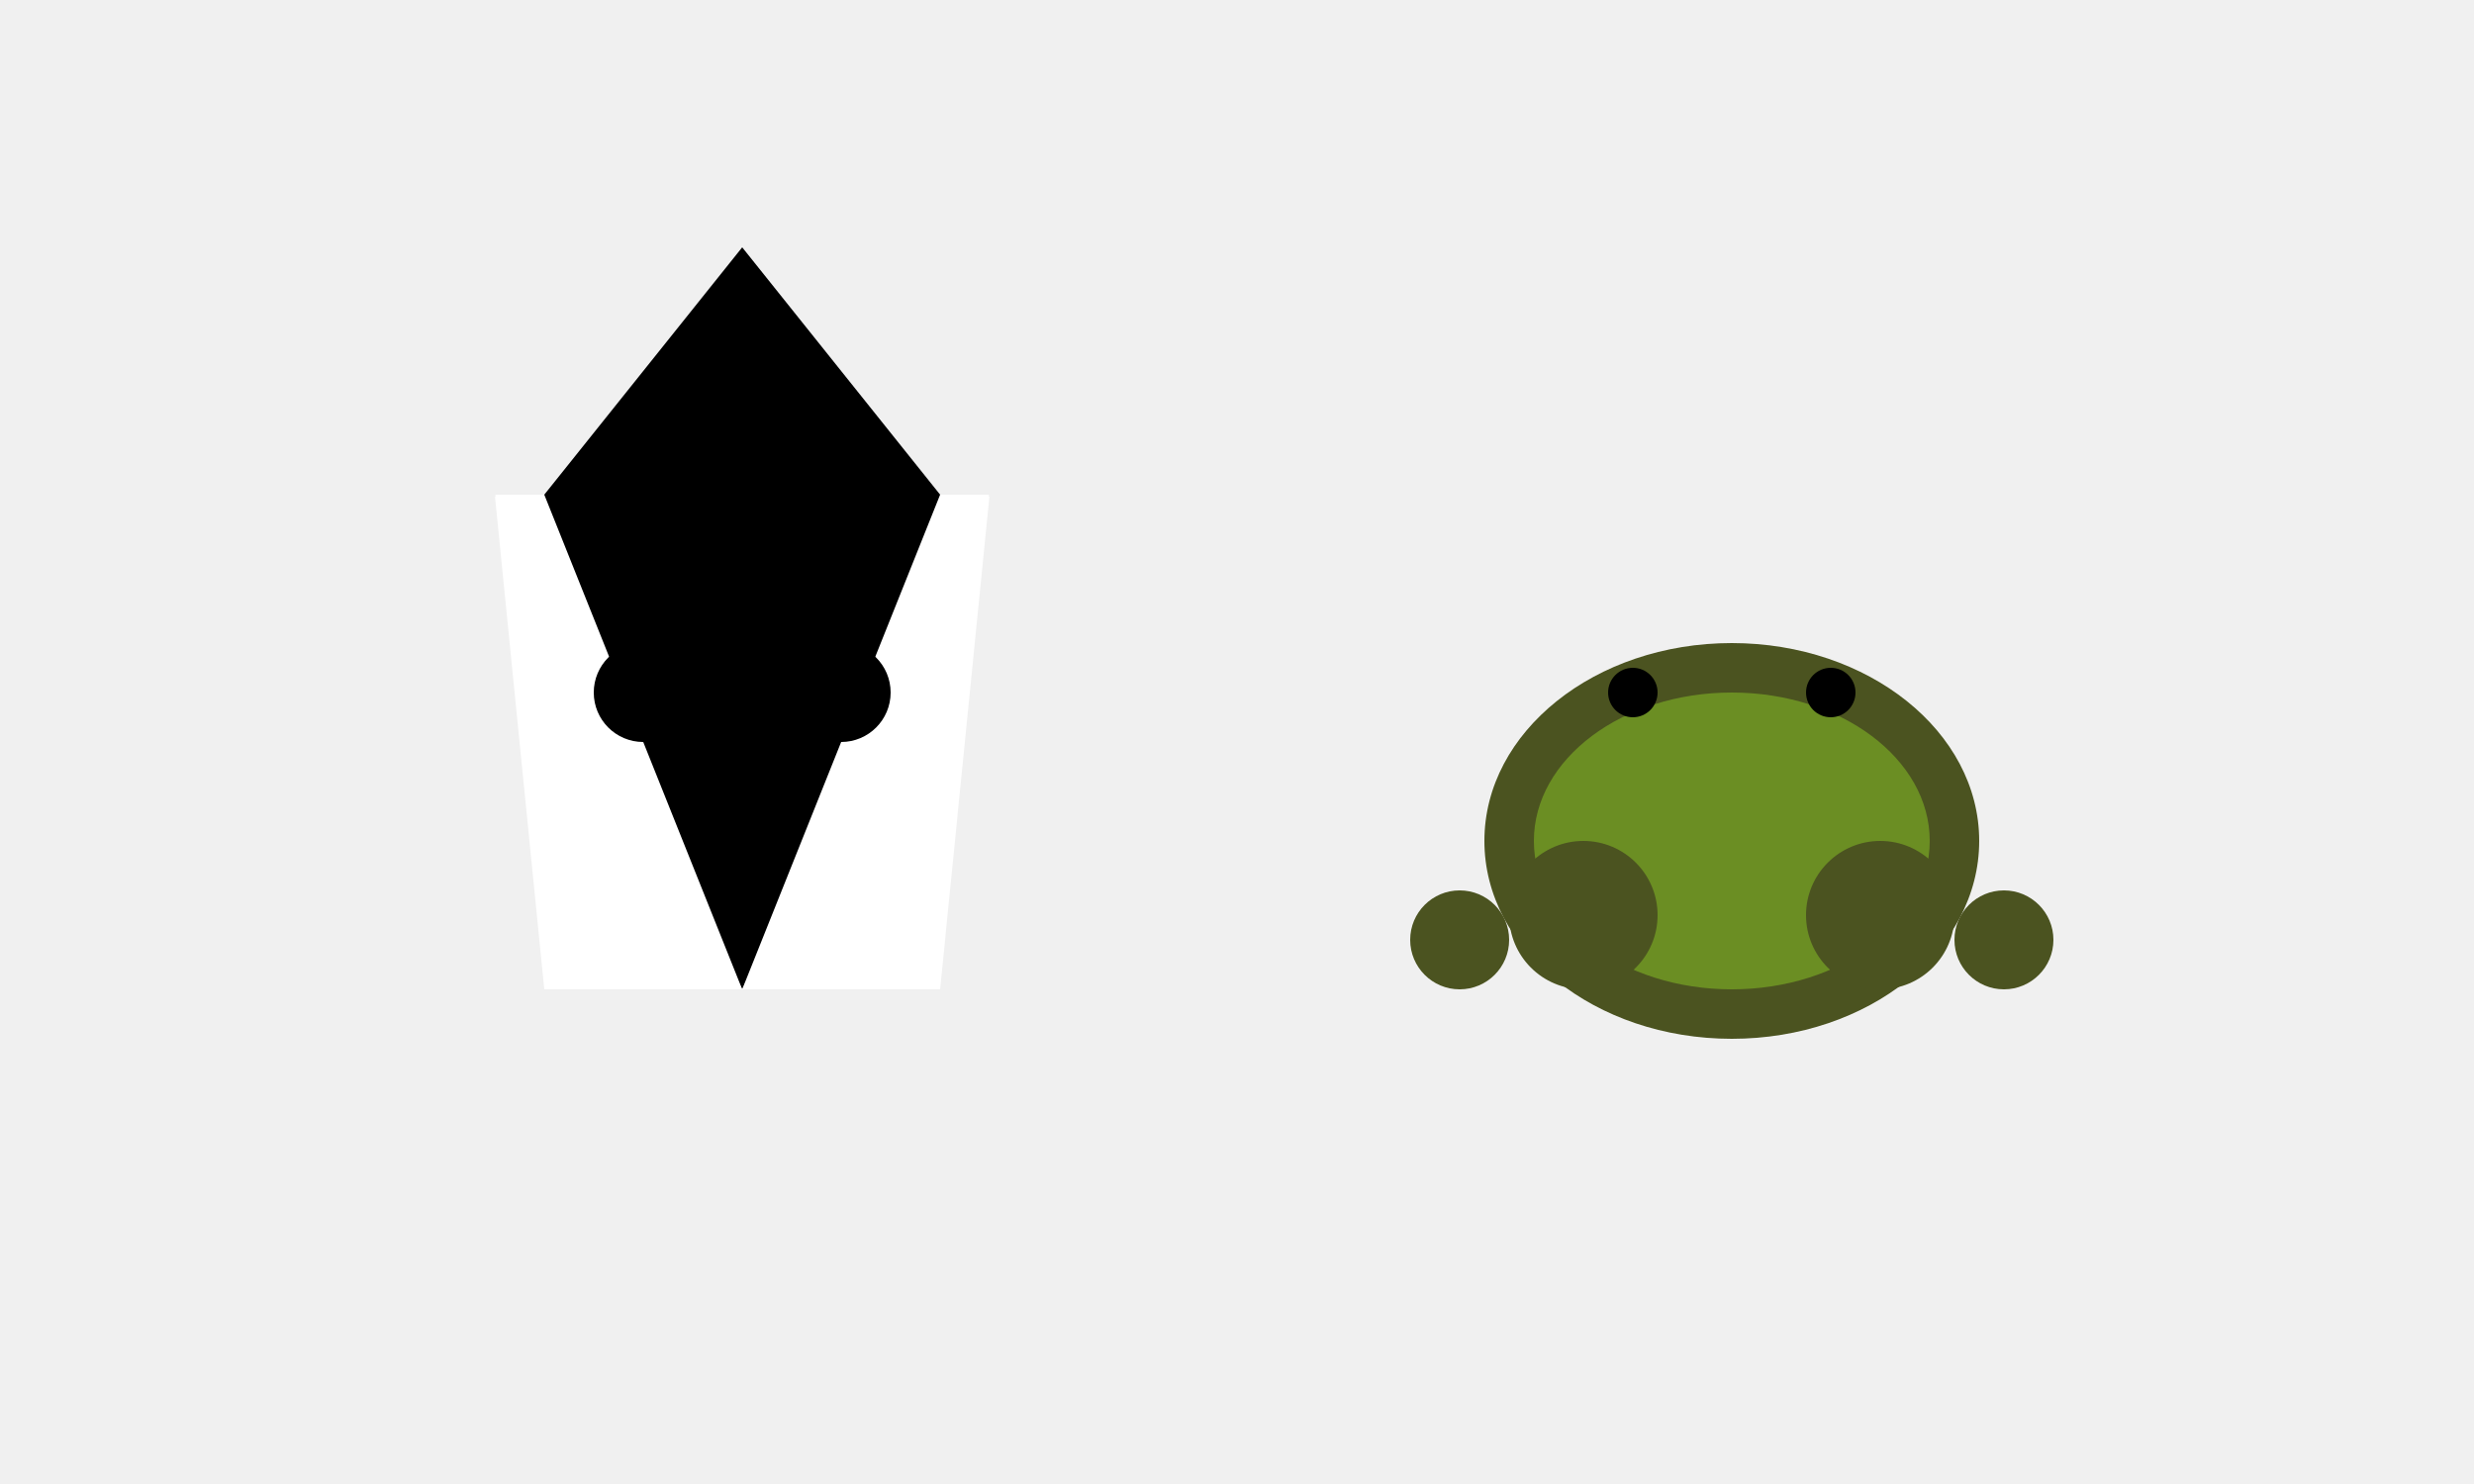
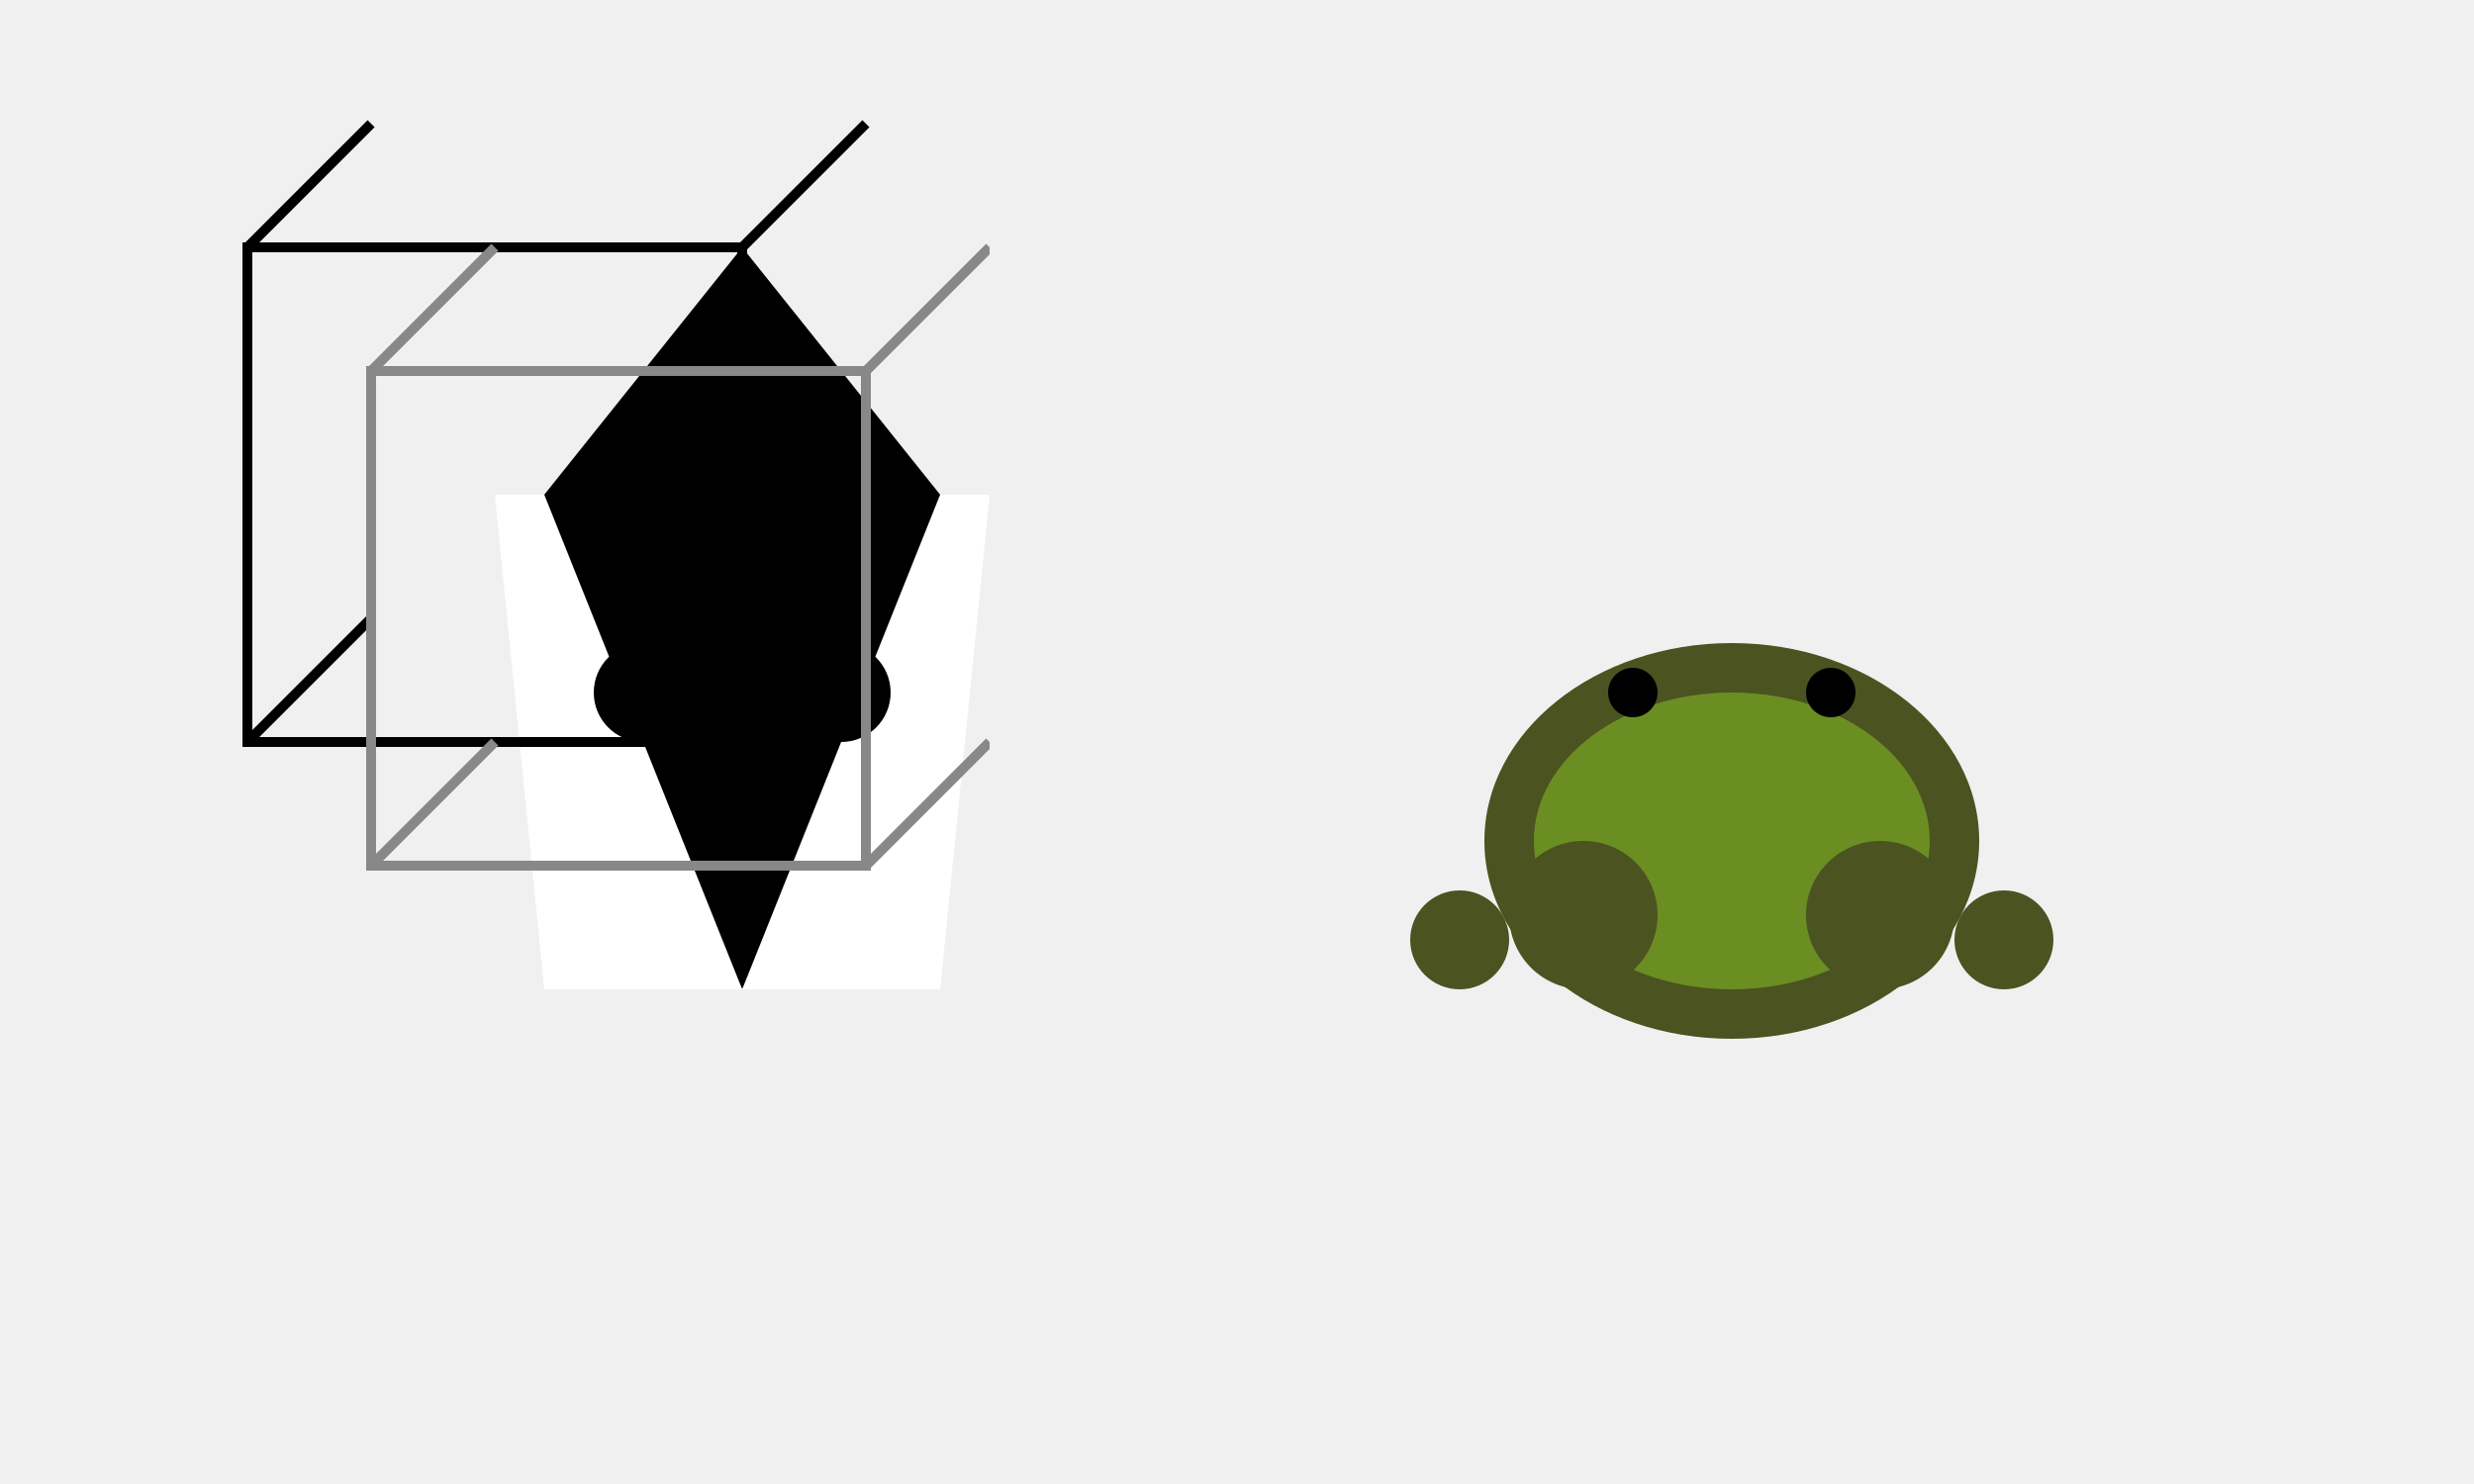
<svg xmlns="http://www.w3.org/2000/svg" width="500" height="300">
  <polygon points="150,50 110,100 190,100" fill="#000" />
  <polygon points="100,100 200,100 150,200" fill="#000" />
  <polygon points="110,100 100,100 110,200 150,200" fill="#fff" />
  <polygon points="190,100 200,100 190,200 150,200" fill="#fff" />
  <circle cx="130" cy="140" r="10" fill="#000" />
  <circle cx="170" cy="140" r="10" fill="#000" />
  <ellipse cx="350" cy="170" rx="50" ry="40" fill="#4B5320" />
  <ellipse cx="350" cy="170" rx="40" ry="30" fill="#6B8E23" />
  <rect x="340" y="150" width="20" height="40" fill="#6B8E23" />
  <circle cx="330" cy="140" r="5" fill="#000" />
  <circle cx="370" cy="140" r="5" fill="#000" />
  <circle cx="320" cy="185" r="15" fill="#4B5320" />
  <circle cx="380" cy="185" r="15" fill="#4B5320" />
  <circle cx="295" cy="190" r="10" fill="#4B5320" />
  <circle cx="405" cy="190" r="10" fill="#4B5320" />
+   <svg width="200" height="200" viewBox="0 0 200 200">
+     <style>
+     .outer-cube, .inner-cube {
+       stroke: black;
+       stroke-width: 2;
+       fill: none;
+       animation: rotate 4s linear infinite;
+     }
+     .inner-cube {
+       stroke: #888;
+       animation-direction: reverse;
+     }
+     @keyframes rotate {
+       from { transform: rotate(0); }
+       to { transform: rotate(360deg); }
+     }
+   </style>
+     <g class="outer-cube">
+       <rect x="50" y="50" width="100" height="100" />
+       <line x1="50" y1="50" x2="75" y2="25" />
+       <line x1="150" y1="50" x2="175" y2="25" />
+       <line x1="150" y1="150" x2="175" y2="125" />
+       <line x1="50" y1="150" x2="75" y2="125" />
+     </g>
+     <g class="inner-cube" transform="translate(25, 25)">
+       <rect x="50" y="50" width="100" height="100" />
+       <line x1="50" y1="50" x2="75" y2="25" />
+       <line x1="150" y1="50" x2="175" y2="25" />
+       <line x1="150" y1="150" x2="175" y2="125" />
+       <line x1="50" y1="150" x2="75" y2="125" />
+     </g>
+   </svg>
</svg>
